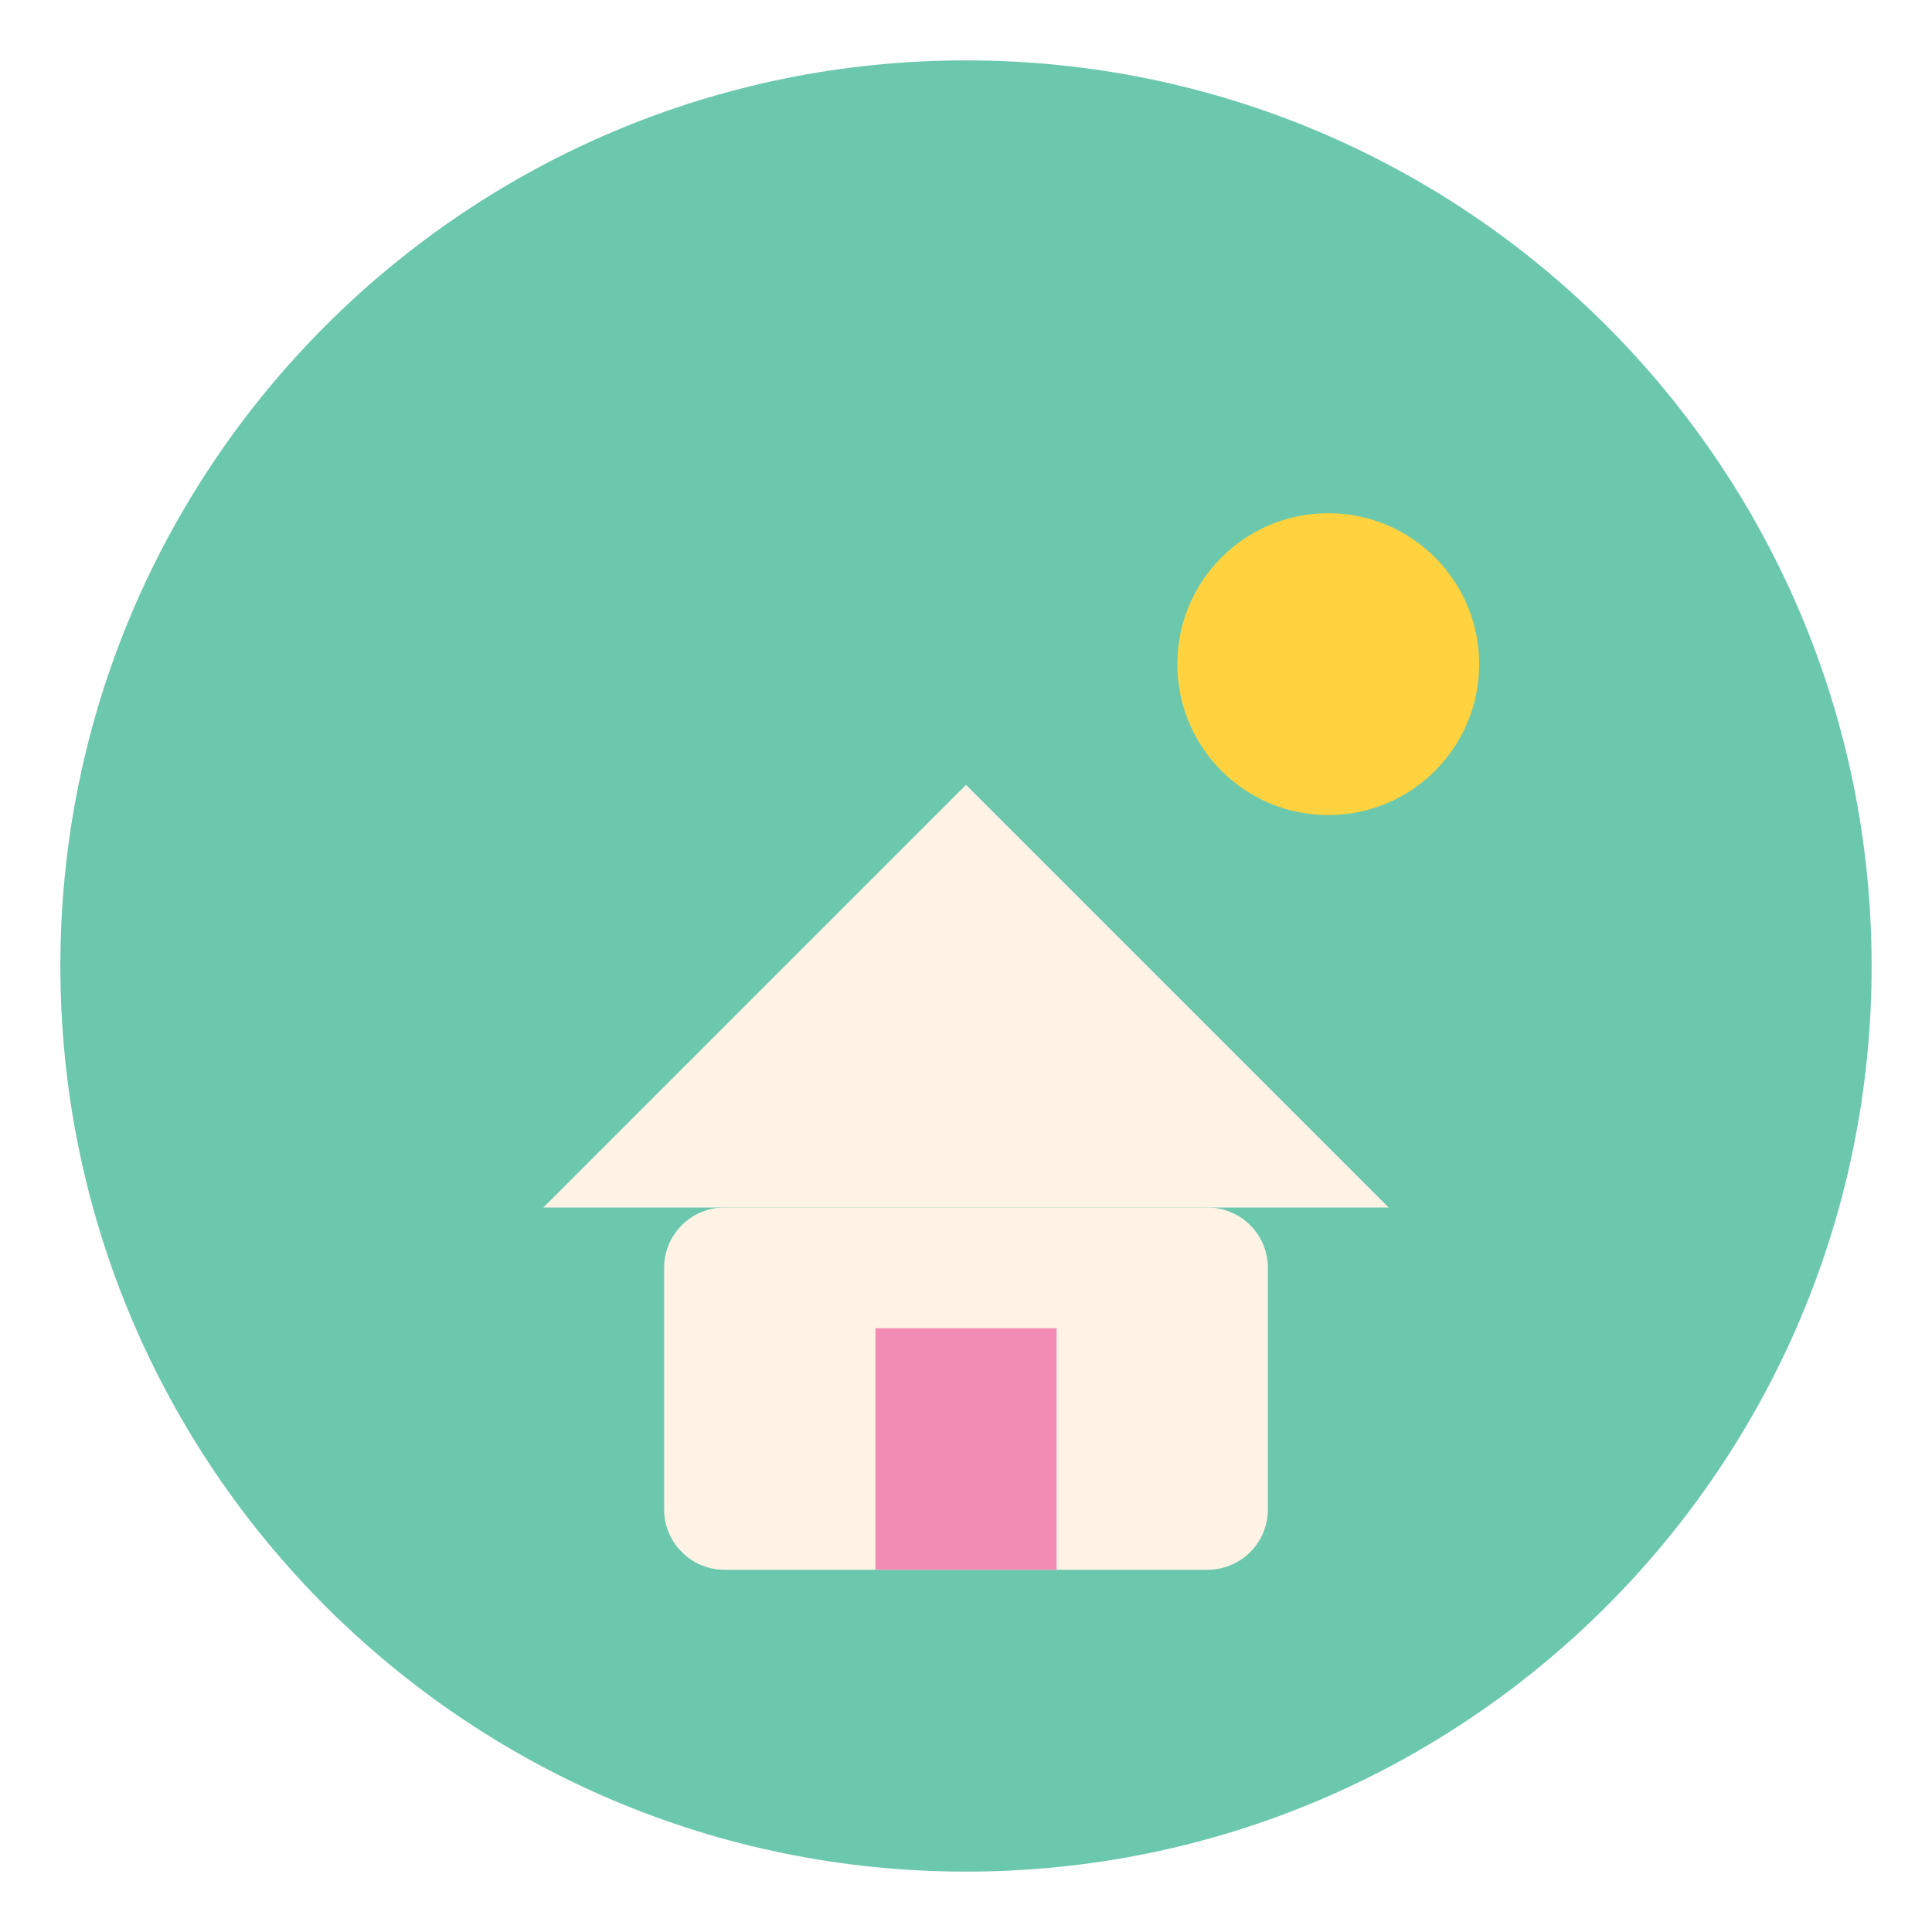
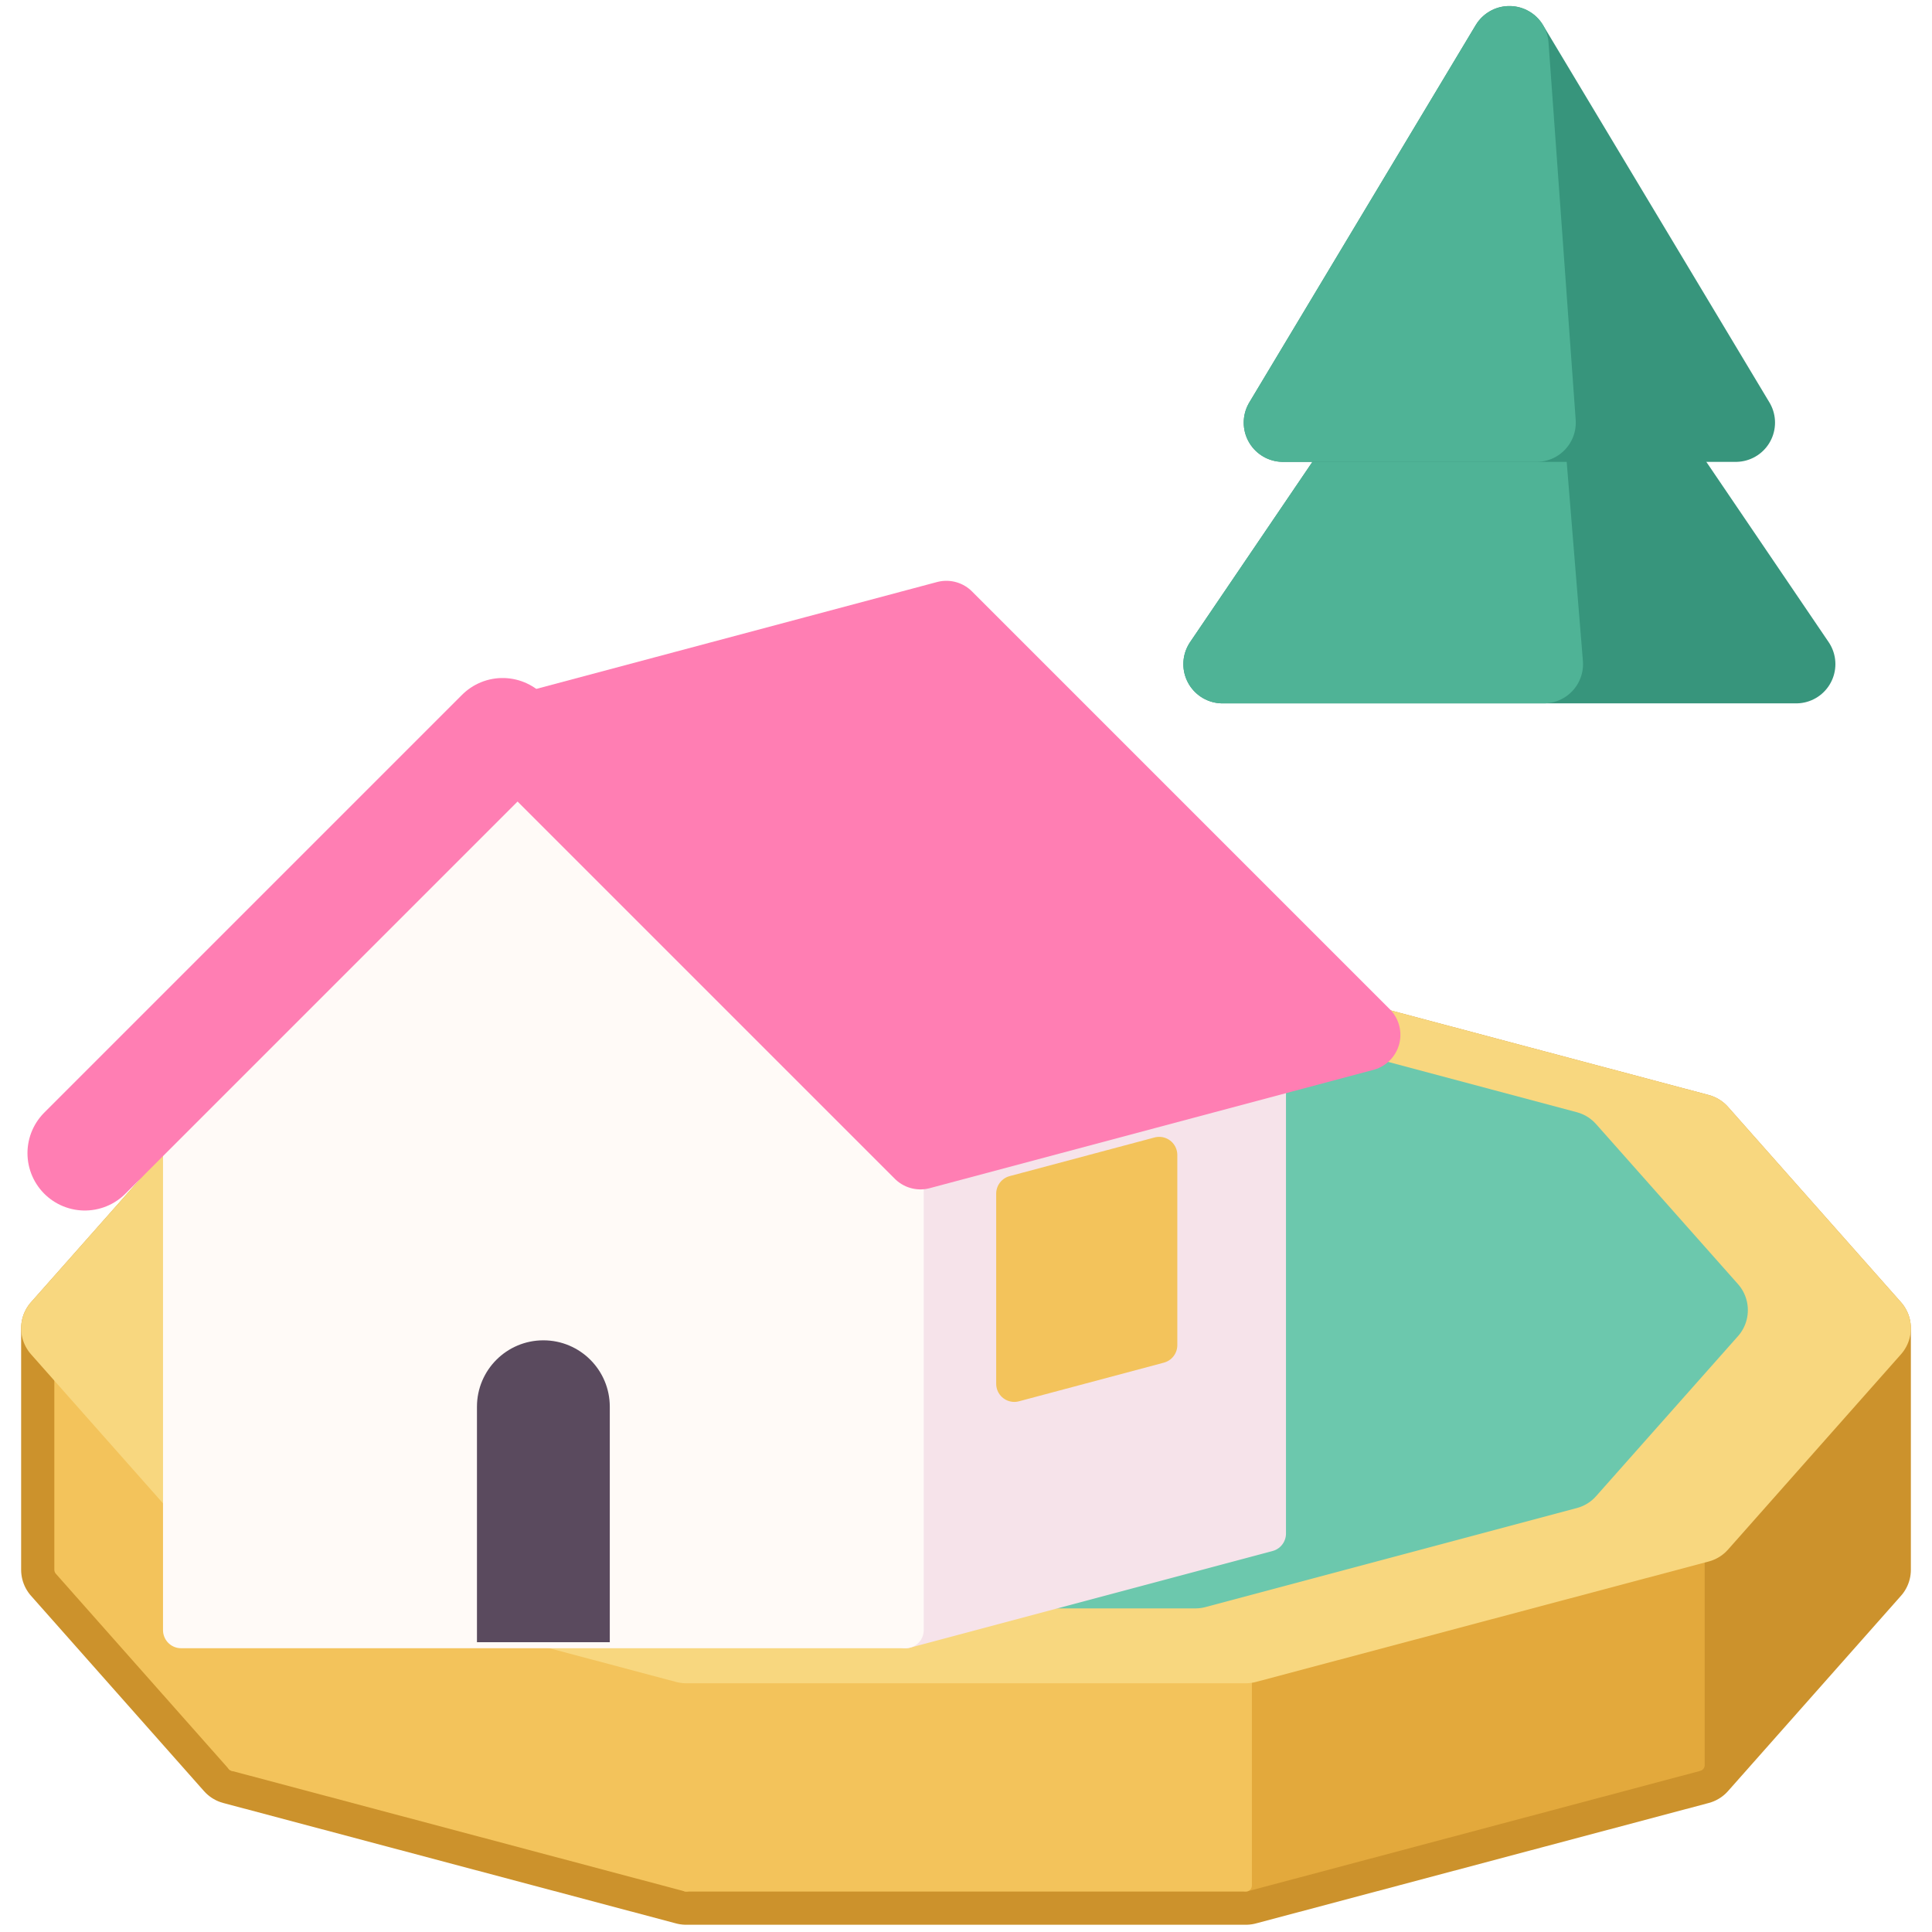
- <svg xmlns="http://www.w3.org/2000/svg" viewBox="0 0 64 64">
-   <circle cx="32" cy="32" r="30" fill="#6cc8ad" />
-   <path d="M18 40 L32 26 L46 40 Z" fill="#fff3e6" />
-   <rect x="22" y="40" width="20" height="12" rx="2" fill="#fff3e6" />
-   <rect x="29" y="44" width="6" height="8" fill="#f28cb4" />
-   <circle cx="44" cy="22" r="5" fill="#ffd23f" />
+ <svg xmlns="http://www.w3.org/2000/svg" viewBox="0 0 32 32">
+   <g transform="scale(.5)">
+     <path d="M2 44 7.73 37.53 22.73 33.54 41.27 33.54 56.27 37.53 62 44 62 52 56.27 58.47 41.27 62.46 22.73 62.46 7.73 58.47 2 52z" fill="#cc922c" stroke="#cc922c" stroke-width="2.6" stroke-linejoin="round" />
+     <path d="M56.27 50.47 41.27 54.46 41.27 62.46 56.27 58.47z" fill="#e3a93c" stroke="#e3a93c" stroke-width="0.4" stroke-linejoin="round" />
+     <path d="M41.27 54.46 22.73 54.46 22.73 62.46 41.27 62.46z" fill="#f3c35b" stroke="#f3c35b" stroke-width="0.4" stroke-linejoin="round" />
+     <path d="M22.73 54.46 7.73 50.47 7.73 58.47 22.73 62.46z" fill="#f3c35b" stroke="#f3c35b" stroke-width="0.4" stroke-linejoin="round" />
+     <path d="M7.73 50.47 2 44 2 52 7.73 58.47z" fill="#f3c35b" stroke="#f3c35b" stroke-width="0.4" stroke-linejoin="round" />
+     <path d="M62 44 56.27 50.47 41.27 54.46 22.73 54.46 7.73 50.47 2 44 7.73 37.53 22.73 33.54 41.27 33.54 56.27 37.53z" fill="#f8d77f" stroke="#f8d77f" stroke-width="2.6" stroke-linejoin="round" />
+     <path d="M56.6 43.4 51.9 48.7 39.6 51.98 24.4 51.98 12.1 48.7 7.4 43.4 12.1 38.1 24.4 34.82 39.6 34.82 51.9 38.1z" fill="#6cc8ad" stroke="#6cc8ad" stroke-width="2.6" stroke-linejoin="round" />
+     <path d="M50 8 50 20.4" fill="none" stroke="#5a4a5e" stroke-width="3.6" stroke-linecap="round" stroke-linejoin="round" />
+     <path d="M50 8 59.5 22 40.5 22z" fill="#37957c" stroke="#37957c" stroke-width="2.6" stroke-linejoin="round" />
+     <path d="M50 8 51.14 22 40.5 22z" fill="#4fb396" stroke="#4fb396" stroke-width="2.6" stroke-linejoin="round" />
+     <path d="M50 1.5 57.5 14 42.5 14z" fill="#37957c" stroke="#37957c" stroke-width="2.6" stroke-linejoin="round" />
+     <path d="M50 1.5 50.9 14 42.5 14z" fill="#4fb396" stroke="#4fb396" stroke-width="2.6" stroke-linejoin="round" />
+     <path d="M30 54 30 36 42 32.8 42 50.8z" fill="#f6e3ea" stroke="#f6e3ea" stroke-width="1.2" stroke-linejoin="round" />
+     <path d="M33.6 39.54 38.4 38.26 38.4 44.56 33.6 45.84z" fill="#f3c35b" stroke="#f3c35b" stroke-width="1.2" stroke-linejoin="round" />
+     <path d="M6 54 6 36 18 24 30 36 30 54z" fill="#fffaf7" stroke="#fffaf7" stroke-width="1.2" stroke-linejoin="round" />
+     <path d="M2.81 38.2 16.65 24.36" fill="none" stroke="#ff7eb3" stroke-width="3.8" stroke-linecap="round" stroke-linejoin="round" />
+     <path d="M16.65 24.36 31.35 20.44 45.19 34.28 30.49 38.2z" fill="#ff7eb3" stroke="#ff7eb3" stroke-width="2.4" stroke-linejoin="round" />
+     <path d="M15.8 54.4v-7.8a2.2 2.2 0 0 1 4.4 0v7.8z" fill="#5a4a5e" />
+   </g>
</svg>
